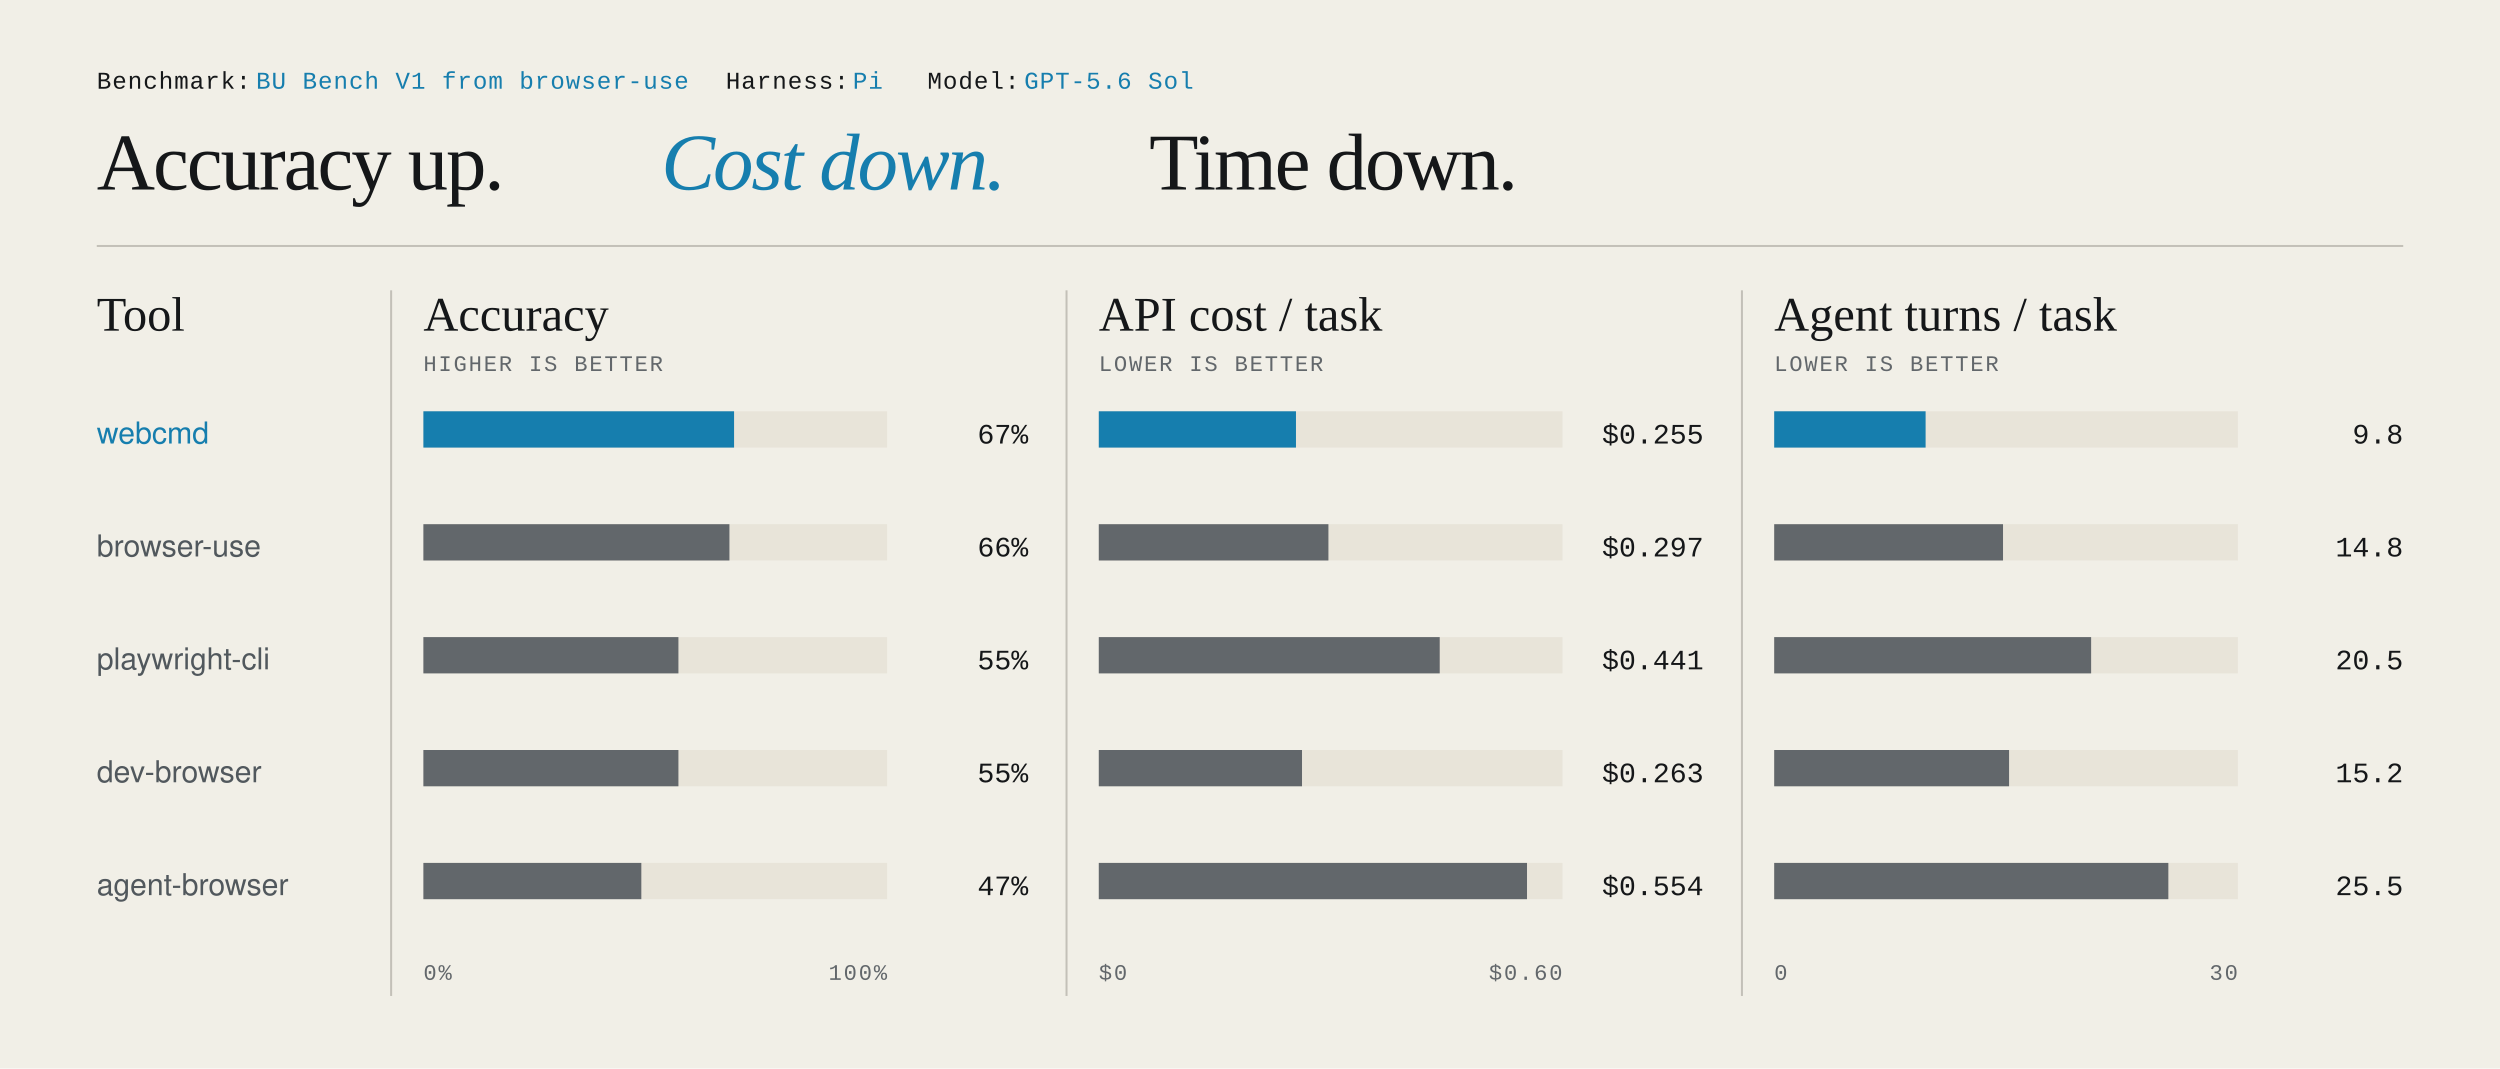
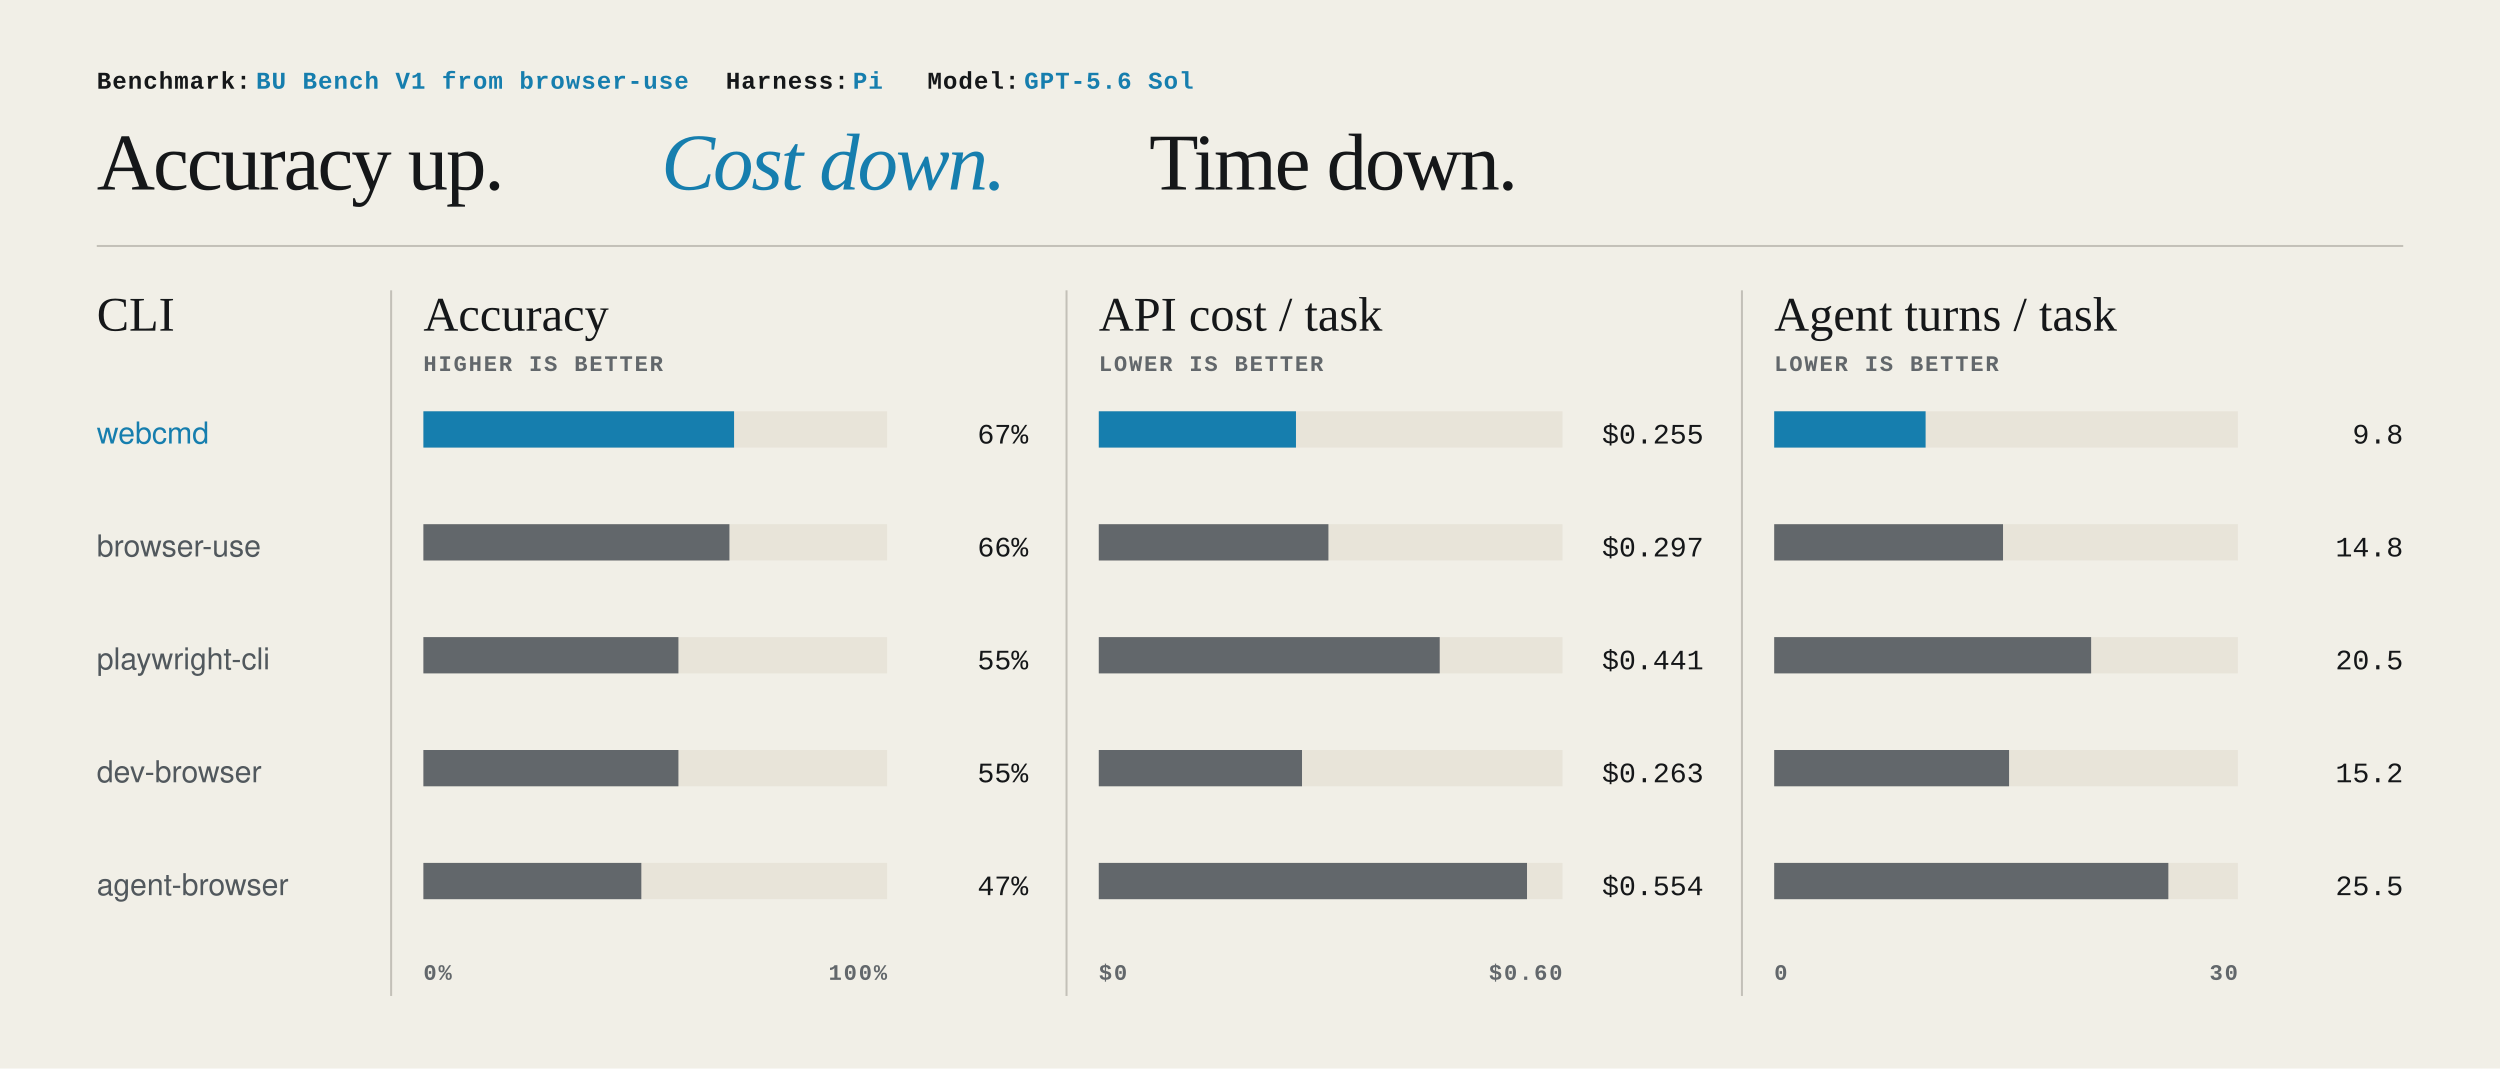
<svg xmlns="http://www.w3.org/2000/svg" width="1240" height="530" viewBox="0 0 1240 530" fill="#151719" role="img" aria-labelledby="title desc">
  <style>
-     .meta-label { font-family: "Courier New", ui-monospace, monospace; font-size: 12px; font-weight: 500; letter-spacing: 0.04em; fill: #151719; }
-     .meta-value { font-family: "Courier New", ui-monospace, monospace; font-size: 12px; font-weight: 500; letter-spacing: 0.04em; fill: #167eae; }
+     .meta-label { font-family: "Courier New", ui-monospace, monospace; font-size: 12px; font-weight: 700; letter-spacing: 0.04em; fill: #151719; }
+     .meta-value { font-family: "Courier New", ui-monospace, monospace; font-size: 12px; font-weight: 700; letter-spacing: 0.04em; fill: #167eae; }
    .headline { font-family: Georgia, "Times New Roman", serif; font-size: 40px; font-weight: 500; letter-spacing: -0.025em; }
    .accent { fill: #167eae; font-style: italic; }
    .panel-title { font-family: Georgia, "Times New Roman", serif; font-size: 24px; font-weight: 500; }
-     .note { font-family: "Courier New", ui-monospace, monospace; font-size: 11px; font-weight: 500; letter-spacing: 0.08em; fill: #62676b; }
+     .note { font-family: "Courier New", ui-monospace, monospace; font-size: 11px; font-weight: 700; letter-spacing: 0.08em; fill: #62676b; }
    .label { font-family: Helvetica, Arial, sans-serif; font-size: 15px; font-weight: 400; fill: #51585d; }
    .webcmd-label { font-weight: 500; fill: #167eae; }
    .value { font-family: "Courier New", ui-monospace, monospace; font-size: 14px; font-weight: 500; }
    .track { fill: #e8e4d9; }
    .bar { fill: #62676b; }
    .webcmd { fill: #167eae; }
    .hairline { stroke: #c3c0b8; stroke-width: 1; }
  </style>
  <rect width="1240" height="530" fill="#f1efe7" />
  <text class="meta-label" x="48" y="44">Benchmark:</text>
  <text class="meta-value" x="127" y="44">BU Bench V1 from browser-use</text>
  <text class="meta-label" x="360" y="44">Harness:</text>
  <text class="meta-value" x="423" y="44">Pi</text>
  <text class="meta-label" x="460" y="44">Model:</text>
  <text class="meta-value" x="508" y="44">GPT-5.6 Sol</text>
  <text class="headline" x="48" y="94">Accuracy up.</text>
  <text class="headline accent" x="328" y="94">Cost down.</text>
  <text class="headline" x="570" y="94">Time down.</text>
  <line class="hairline" x1="48" y1="122" x2="1192" y2="122" />
-   <text class="panel-title" x="48" y="164">Tool</text>
+   <text class="panel-title" x="48" y="164">CLI</text>
  <text class="panel-title" x="210" y="164">Accuracy</text>
  <text class="note" x="210" y="184">HIGHER IS BETTER</text>
  <text class="panel-title" x="545" y="164">API cost / task</text>
  <text class="note" x="545" y="184">LOWER IS BETTER</text>
  <text class="panel-title" x="880" y="164">Agent turns / task</text>
  <text class="note" x="880" y="184">LOWER IS BETTER</text>
  <line class="hairline" x1="194" y1="144" x2="194" y2="494" />
  <line class="hairline" x1="529" y1="144" x2="529" y2="494" />
  <line class="hairline" x1="864" y1="144" x2="864" y2="494" />
  <text class="label webcmd-label" x="48" y="220">webcmd</text>
  <text class="label" x="48" y="276">browser-use</text>
  <text class="label" x="48" y="332">playwright-cli</text>
  <text class="label" x="48" y="388">dev-browser</text>
  <text class="label" x="48" y="444">agent-browser</text>
  <rect class="track" x="210" y="204" width="230" height="18" fill="#e8e4d9" />
  <rect class="webcmd" x="210" y="204" width="154.1" height="18" fill="#167eae" />
  <text class="value" x="510" y="220" text-anchor="end">67%</text>
  <rect class="track" x="210" y="260" width="230" height="18" fill="#e8e4d9" />
  <rect class="bar" x="210" y="260" width="151.8" height="18" fill="#62676b" />
  <text class="value" x="510" y="276" text-anchor="end">66%</text>
  <rect class="track" x="210" y="316" width="230" height="18" fill="#e8e4d9" />
  <rect class="bar" x="210" y="316" width="126.5" height="18" fill="#62676b" />
  <text class="value" x="510" y="332" text-anchor="end">55%</text>
  <rect class="track" x="210" y="372" width="230" height="18" fill="#e8e4d9" />
  <rect class="bar" x="210" y="372" width="126.5" height="18" fill="#62676b" />
  <text class="value" x="510" y="388" text-anchor="end">55%</text>
  <rect class="track" x="210" y="428" width="230" height="18" fill="#e8e4d9" />
  <rect class="bar" x="210" y="428" width="108.1" height="18" fill="#62676b" />
  <text class="value" x="510" y="444" text-anchor="end">47%</text>
  <rect class="track" x="545" y="204" width="230" height="18" fill="#e8e4d9" />
  <rect class="webcmd" x="545" y="204" width="97.8" height="18" fill="#167eae" />
  <text class="value" x="845" y="220" text-anchor="end">$0.255</text>
  <rect class="track" x="545" y="260" width="230" height="18" fill="#e8e4d9" />
  <rect class="bar" x="545" y="260" width="113.9" height="18" fill="#62676b" />
  <text class="value" x="845" y="276" text-anchor="end">$0.297</text>
  <rect class="track" x="545" y="316" width="230" height="18" fill="#e8e4d9" />
  <rect class="bar" x="545" y="316" width="169.1" height="18" fill="#62676b" />
  <text class="value" x="845" y="332" text-anchor="end">$0.441</text>
  <rect class="track" x="545" y="372" width="230" height="18" fill="#e8e4d9" />
  <rect class="bar" x="545" y="372" width="100.8" height="18" fill="#62676b" />
  <text class="value" x="845" y="388" text-anchor="end">$0.263</text>
  <rect class="track" x="545" y="428" width="230" height="18" fill="#e8e4d9" />
  <rect class="bar" x="545" y="428" width="212.4" height="18" fill="#62676b" />
  <text class="value" x="845" y="444" text-anchor="end">$0.554</text>
  <rect class="track" x="880" y="204" width="230" height="18" fill="#e8e4d9" />
  <rect class="webcmd" x="880" y="204" width="75.1" height="18" fill="#167eae" />
  <text class="value" x="1192" y="220" text-anchor="end">9.8</text>
  <rect class="track" x="880" y="260" width="230" height="18" fill="#e8e4d9" />
  <rect class="bar" x="880" y="260" width="113.5" height="18" fill="#62676b" />
  <text class="value" x="1192" y="276" text-anchor="end">14.8</text>
  <rect class="track" x="880" y="316" width="230" height="18" fill="#e8e4d9" />
  <rect class="bar" x="880" y="316" width="157.2" height="18" fill="#62676b" />
  <text class="value" x="1192" y="332" text-anchor="end">20.5</text>
  <rect class="track" x="880" y="372" width="230" height="18" fill="#e8e4d9" />
  <rect class="bar" x="880" y="372" width="116.5" height="18" fill="#62676b" />
  <text class="value" x="1192" y="388" text-anchor="end">15.2</text>
  <rect class="track" x="880" y="428" width="230" height="18" fill="#e8e4d9" />
  <rect class="bar" x="880" y="428" width="195.5" height="18" fill="#62676b" />
  <text class="value" x="1192" y="444" text-anchor="end">25.5</text>
  <text class="note" x="210" y="486">0%</text>
  <text class="note" x="440" y="486" text-anchor="end">100%</text>
  <text class="note" x="545" y="486">$0</text>
  <text class="note" x="775" y="486" text-anchor="end">$0.60</text>
  <text class="note" x="880" y="486">0</text>
  <text class="note" x="1110" y="486" text-anchor="end">30</text>
</svg>
